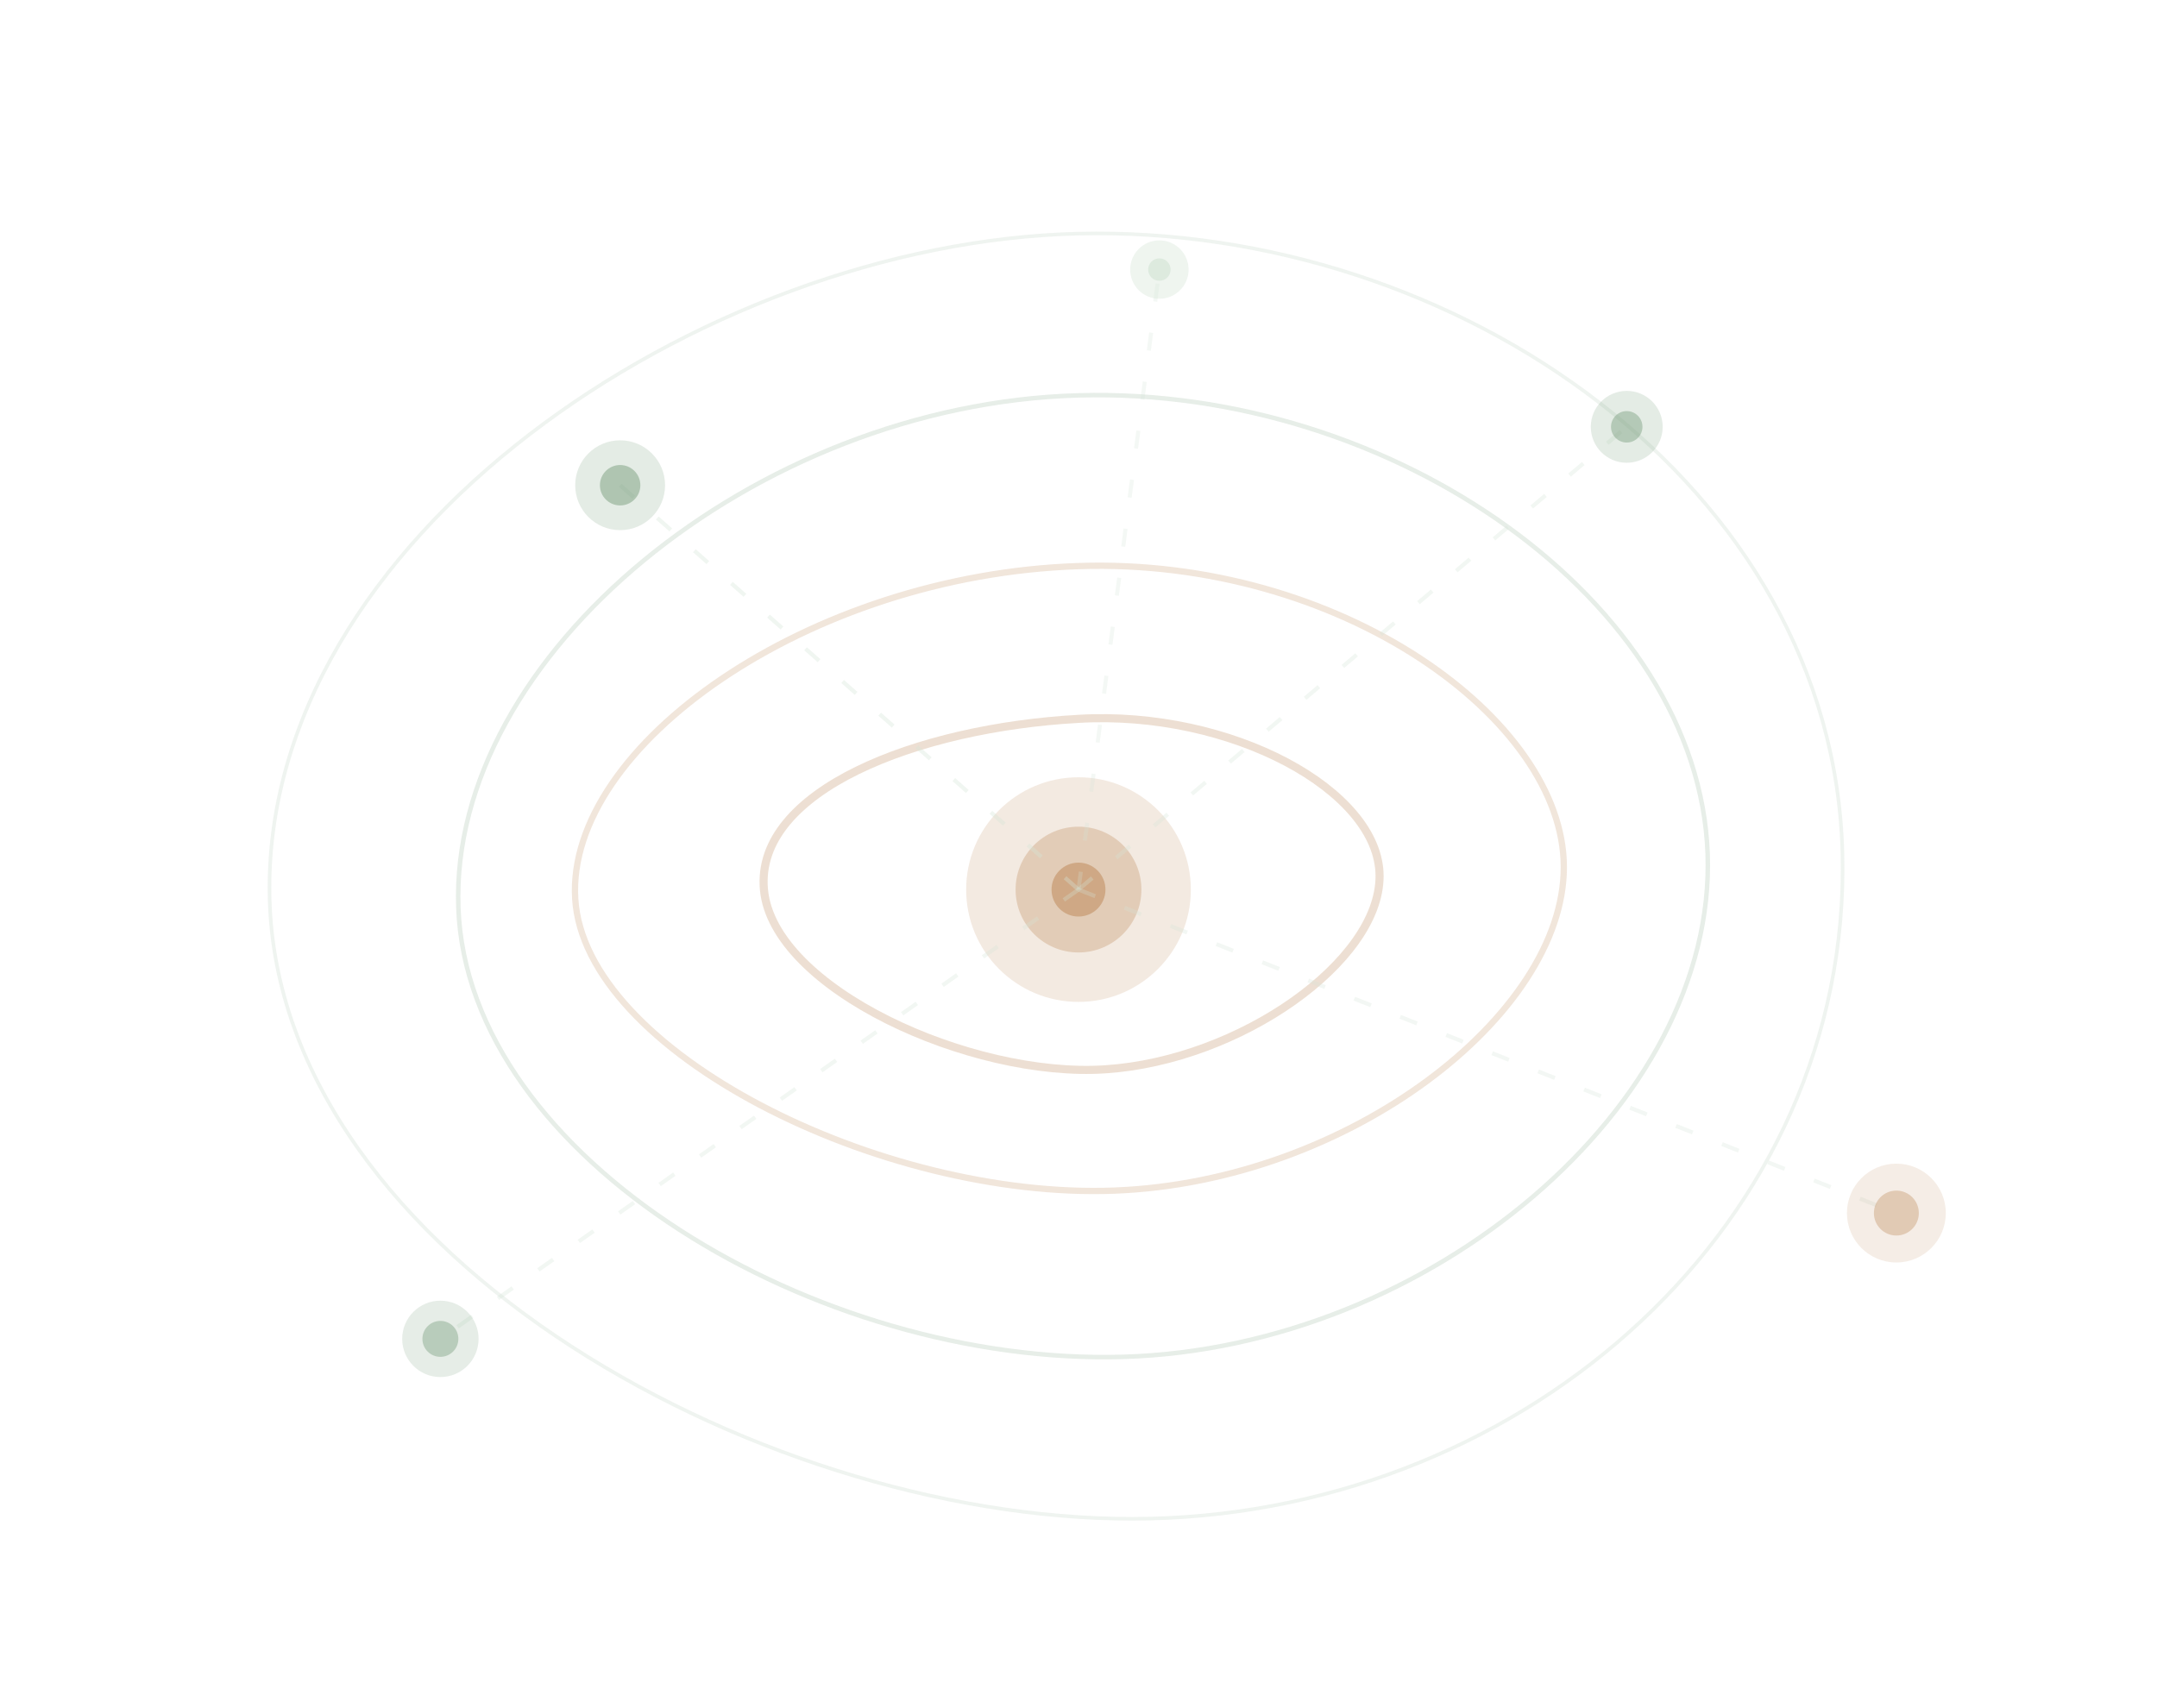
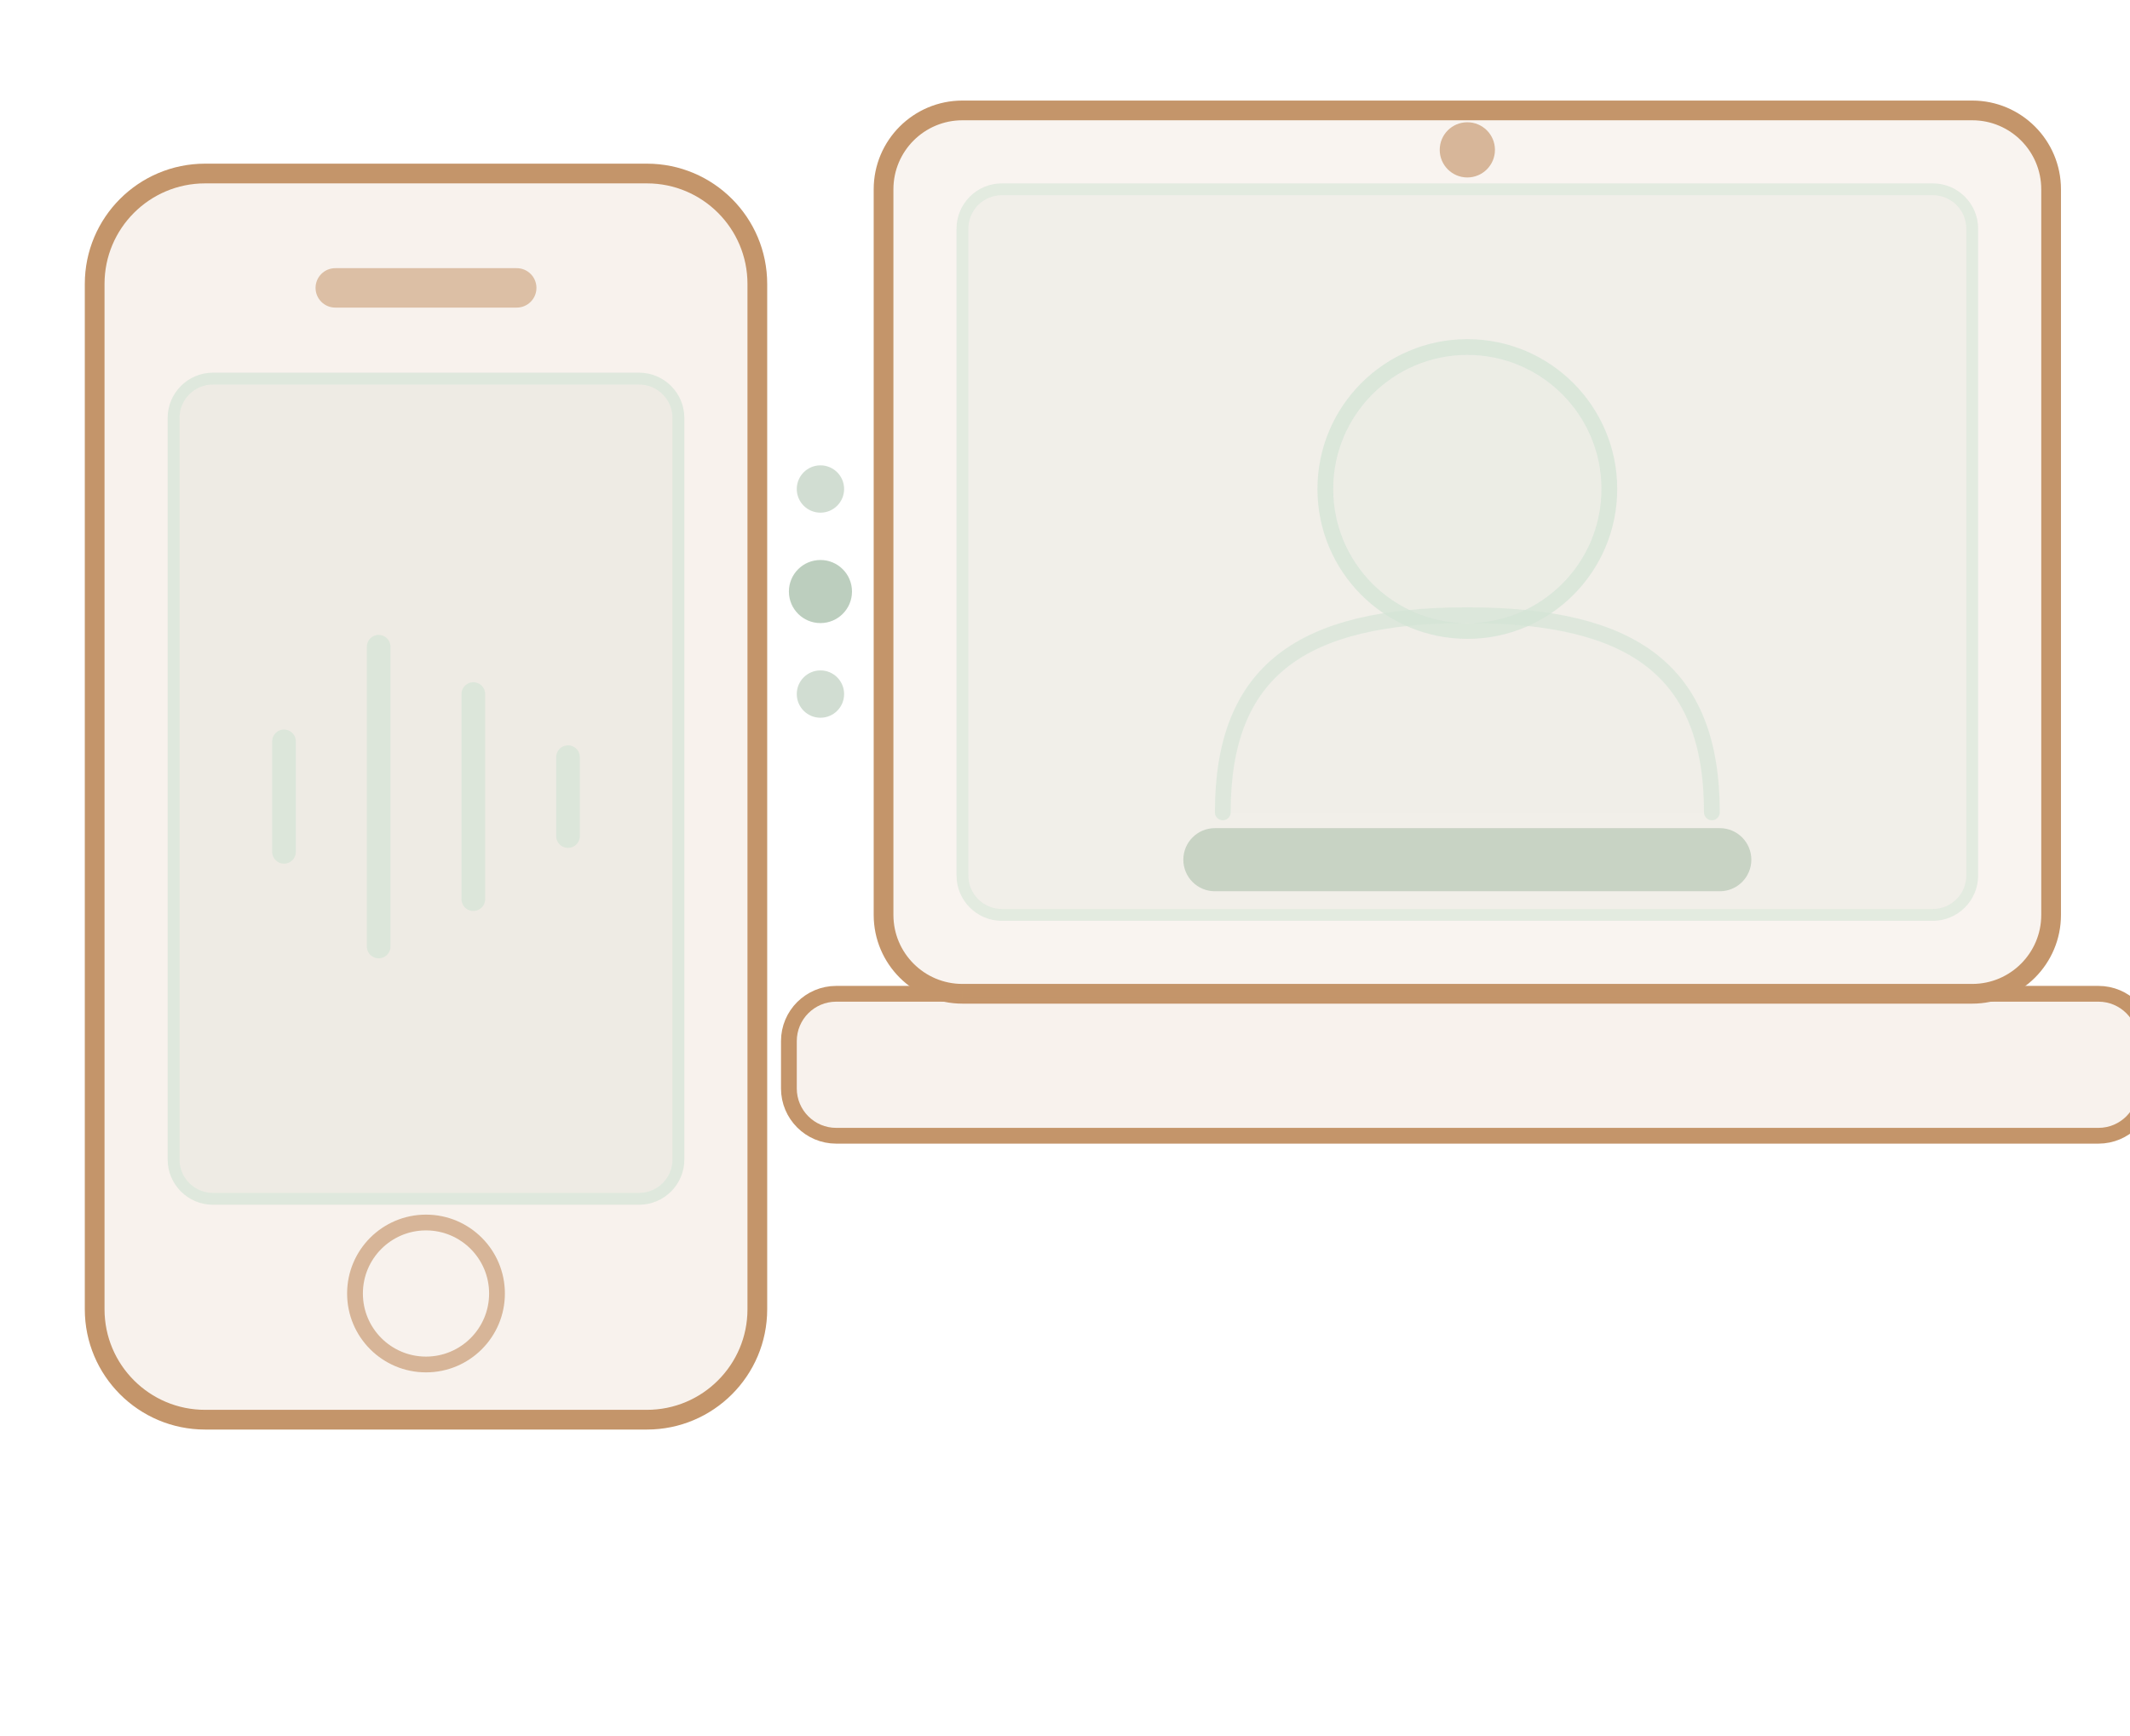
- <svg xmlns="http://www.w3.org/2000/svg" viewBox="0 0 480 380" fill="none">
-   <path d="M 240,52 C 324,50 408,108 410,190 C 412,272 340,336 256,338 C 172,340 62,280 60,200 C 58,120 156,54 240,52 Z" stroke="#7A9E7E" stroke-width="0.8" opacity="0.12" />
-   <path d="M 240,88 C 310,86 378,134 380,190 C 382,246 318,300 250,302 C 182,304 104,258 102,202 C 100,146 168,90 240,88 Z" stroke="#7A9E7E" stroke-width="1" opacity="0.18" />
-   <path d="M 240,126 C 298,124 348,160 348,193 C 348,226 300,263 248,265 C 196,267 130,234 128,200 C 126,166 180,128 240,126 Z" stroke="#C4956A" stroke-width="1.4" opacity="0.24" />
-   <path d="M 240,160 C 274,158 307,176 307,195 C 307,214 276,236 246,238 C 216,240 172,220 170,198 C 168,176 204,162 240,160 Z" stroke="#C4956A" stroke-width="1.8" opacity="0.3" />
-   <circle cx="240" cy="198" r="25" fill="#C4956A" opacity="0.2" />
-   <circle cx="240" cy="198" r="14" fill="#C4956A" opacity="0.35" />
-   <circle cx="240" cy="198" r="6" fill="#C4956A" opacity="0.65" />
-   <line x1="240" y1="198" x2="138" y2="108" stroke="#D4E4D6" stroke-width="0.9" opacity="0.35" stroke-dasharray="4,7" />
-   <line x1="240" y1="198" x2="362" y2="95" stroke="#D4E4D6" stroke-width="0.9" opacity="0.3" stroke-dasharray="4,7" />
-   <line x1="240" y1="198" x2="422" y2="270" stroke="#D4E4D6" stroke-width="0.9" opacity="0.28" stroke-dasharray="4,7" />
-   <line x1="240" y1="198" x2="98" y2="298" stroke="#D4E4D6" stroke-width="0.9" opacity="0.3" stroke-dasharray="4,7" />
-   <line x1="240" y1="198" x2="258" y2="60" stroke="#D4E4D6" stroke-width="0.9" opacity="0.25" stroke-dasharray="4,7" />
-   <circle cx="138" cy="108" r="10" fill="#7A9E7E" opacity="0.2" />
-   <circle cx="138" cy="108" r="4.5" fill="#7A9E7E" opacity="0.5" />
-   <circle cx="362" cy="95" r="8" fill="#7A9E7E" opacity="0.2" />
-   <circle cx="362" cy="95" r="3.5" fill="#7A9E7E" opacity="0.45" />
-   <circle cx="422" cy="270" r="11" fill="#C4956A" opacity="0.17" />
-   <circle cx="422" cy="270" r="5" fill="#C4956A" opacity="0.4" />
-   <circle cx="98" cy="298" r="8.5" fill="#7A9E7E" opacity="0.19" />
-   <circle cx="98" cy="298" r="4" fill="#7A9E7E" opacity="0.42" />
-   <circle cx="258" cy="60" r="6.5" fill="#D4E4D6" opacity="0.38" />
-   <circle cx="258" cy="60" r="2.5" fill="#D4E4D6" opacity="0.65" />
+ <svg xmlns="http://www.w3.org/2000/svg" viewBox="0 0 270 220" fill="none">
+   <rect x="12" y="22" width="84" height="158" rx="14" fill="#C4956A" fill-opacity="0.12" stroke="#C4956A" stroke-width="2.5" />
+   <rect x="40" y="34" width="28" height="5" rx="2.5" fill="#C4956A" opacity="0.55" />
+   <rect x="22" y="48" width="64" height="104" rx="5" fill="#7A9E7E" fill-opacity="0.12" stroke="#D4E4D6" stroke-width="1.5" opacity="0.7" />
+   <circle cx="54" cy="164" r="9" stroke="#C4956A" stroke-width="2" opacity="0.65" />
+   <line x1="36" y1="94" x2="36" y2="108" stroke="#D4E4D6" stroke-width="3" stroke-linecap="round" opacity="0.7" />
+   <line x1="48" y1="82" x2="48" y2="120" stroke="#D4E4D6" stroke-width="3" stroke-linecap="round" opacity="0.7" />
+   <line x1="60" y1="88" x2="60" y2="114" stroke="#D4E4D6" stroke-width="3" stroke-linecap="round" opacity="0.7" />
+   <line x1="72" y1="96" x2="72" y2="106" stroke="#D4E4D6" stroke-width="3" stroke-linecap="round" opacity="0.7" />
+   <rect x="112" y="14" width="148" height="112" rx="10" fill="#C4956A" fill-opacity="0.1" stroke="#C4956A" stroke-width="2.5" />
+   <circle cx="186" cy="19" r="3.5" fill="#C4956A" opacity="0.65" />
+   <rect x="122" y="24" width="128" height="92" rx="5" fill="#7A9E7E" fill-opacity="0.1" stroke="#D4E4D6" stroke-width="1.5" opacity="0.6" />
+   <rect x="100" y="126" width="172" height="18" rx="6" fill="#C4956A" fill-opacity="0.12" stroke="#C4956A" stroke-width="2" />
+   <line x1="122" y1="126" x2="250" y2="126" stroke="#C4956A" stroke-width="1" opacity="0.3" />
+   <circle cx="186" cy="62" r="18" fill="#D4E4D6" fill-opacity="0.2" stroke="#D4E4D6" stroke-width="2" opacity="0.75" />
+   <path d="M 155,103 C 155,85 165,78 186,78 C 207,78 217,85 217,103" stroke="#D4E4D6" stroke-width="2" stroke-linecap="round" opacity="0.65" fill="#D4E4D6" fill-opacity="0.1" />
+   <rect x="150" y="105" width="72" height="8" rx="4" fill="#7A9E7E" opacity="0.35" />
+   <circle cx="104" cy="75" r="4" fill="#7A9E7E" opacity="0.5" />
+   <circle cx="104" cy="62" r="3" fill="#7A9E7E" opacity="0.35" />
+   <circle cx="104" cy="88" r="3" fill="#7A9E7E" opacity="0.35" />
</svg>
